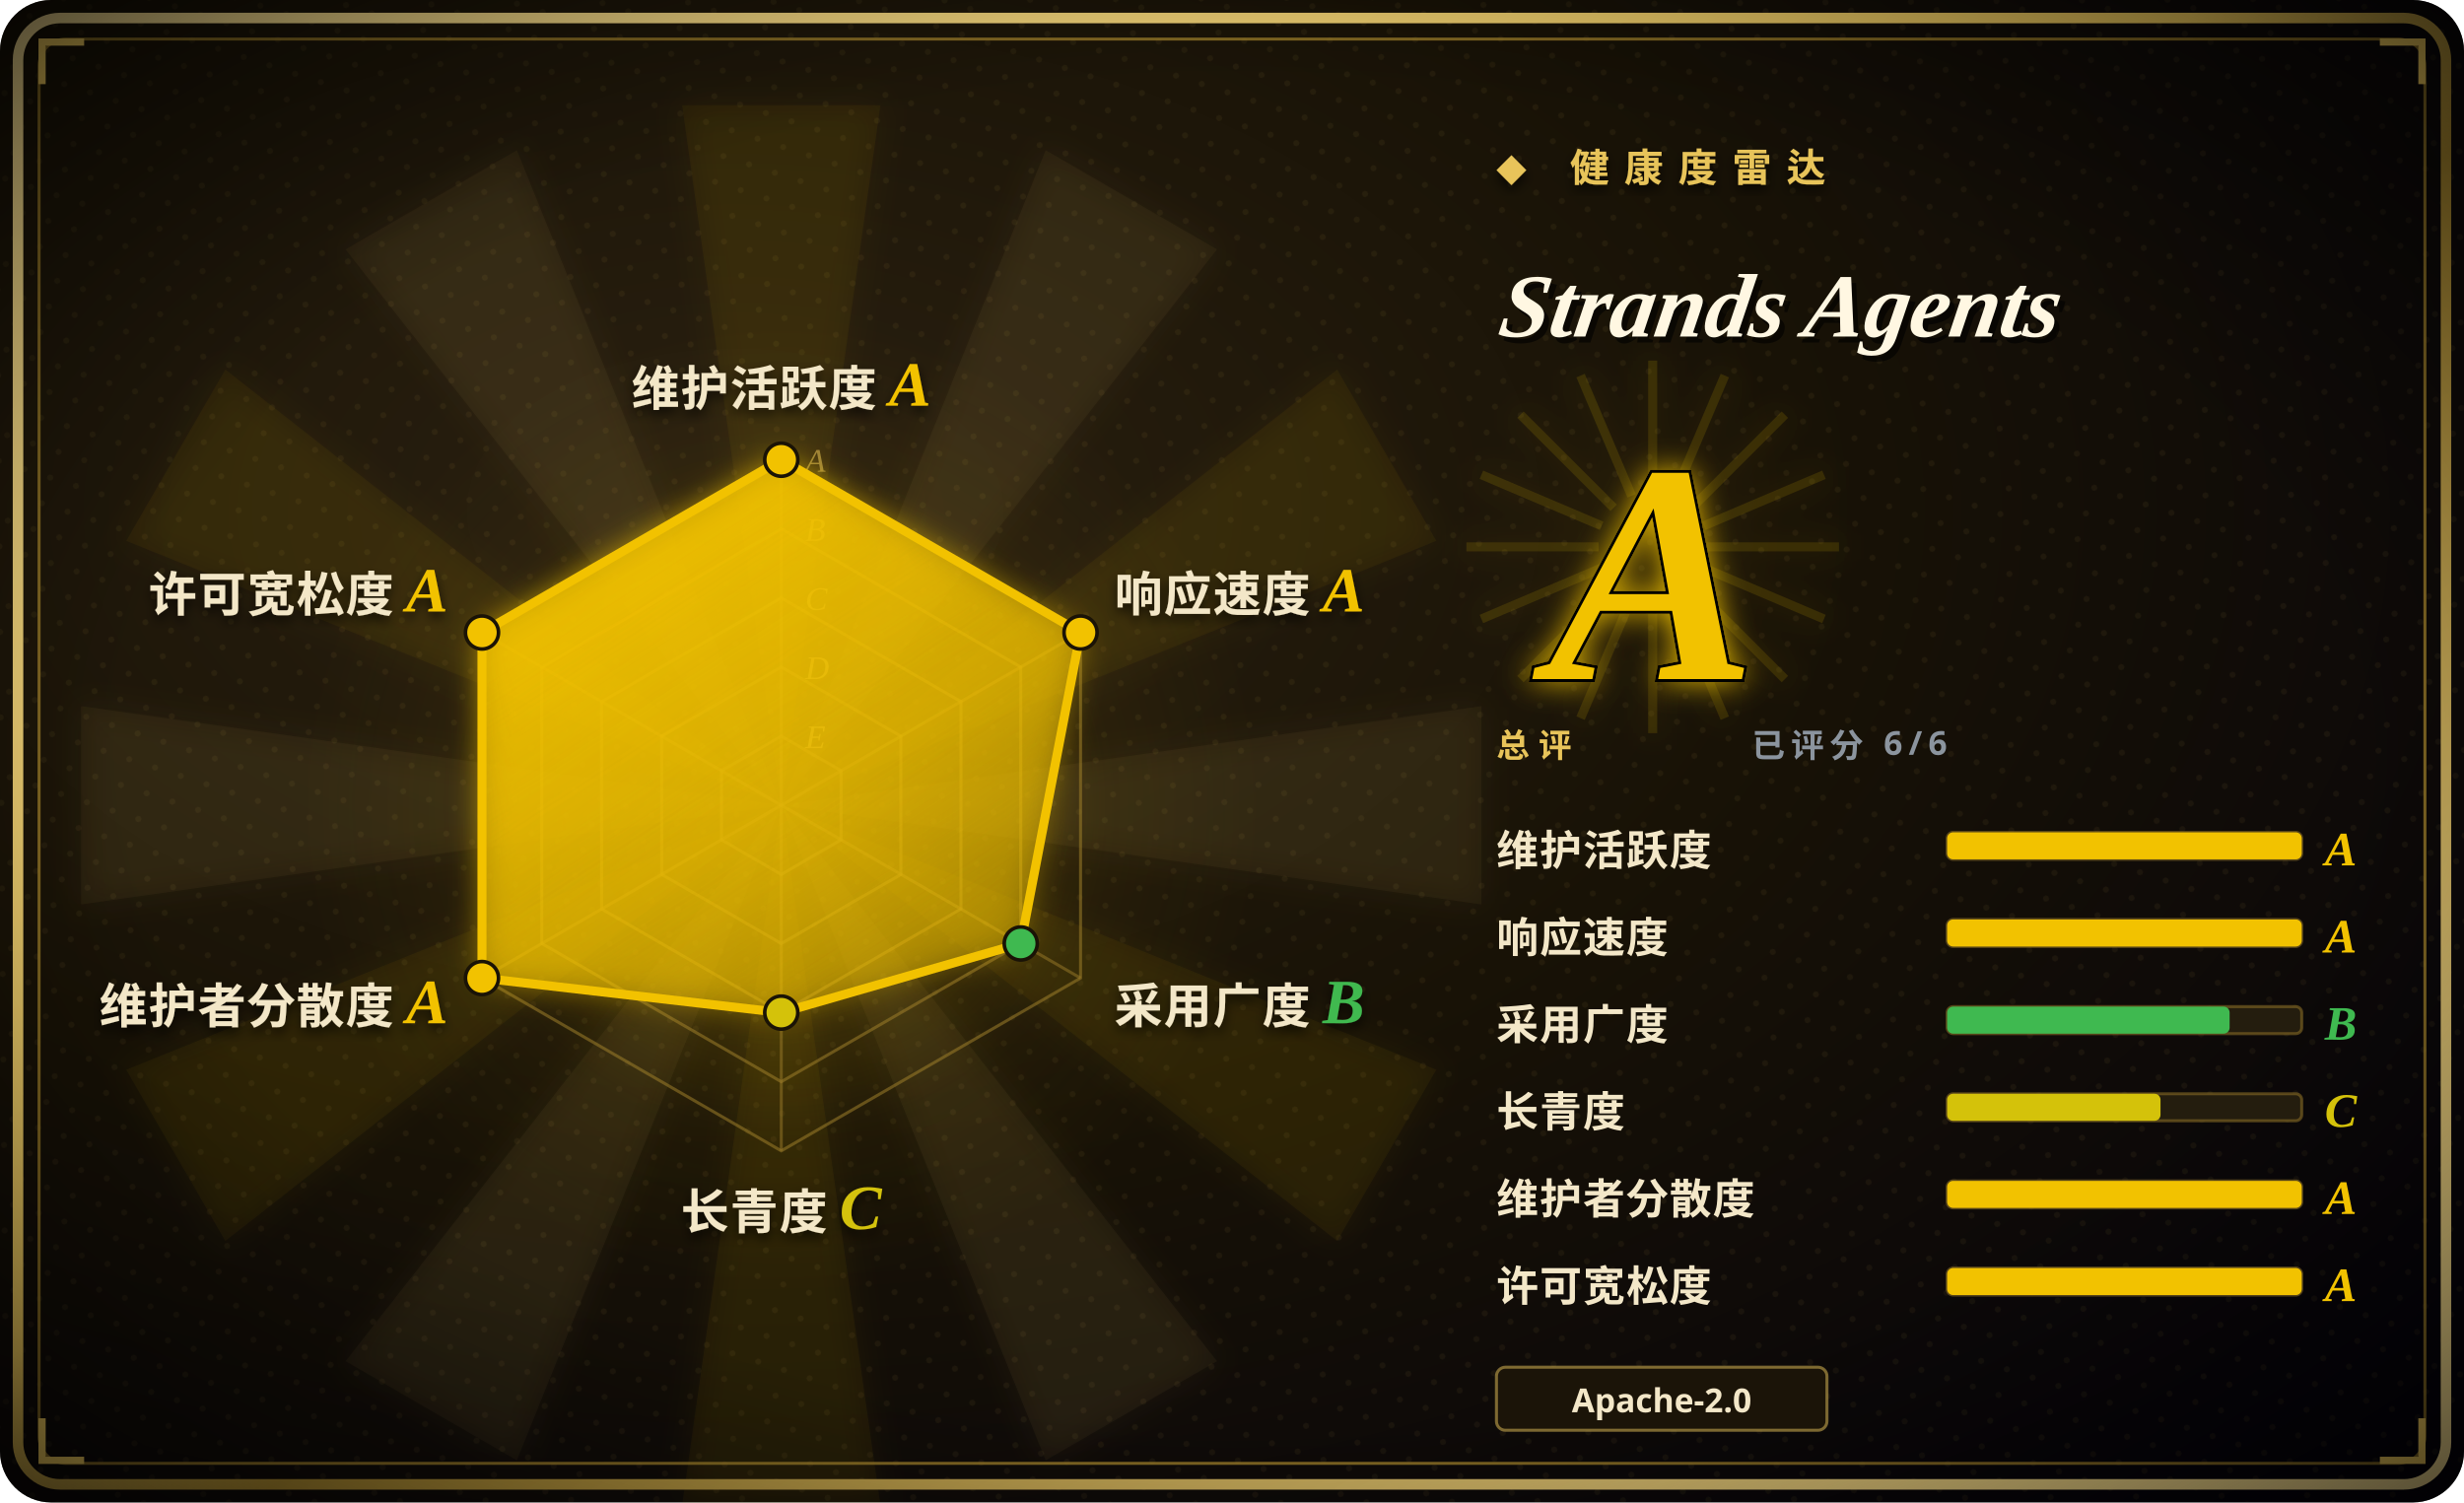
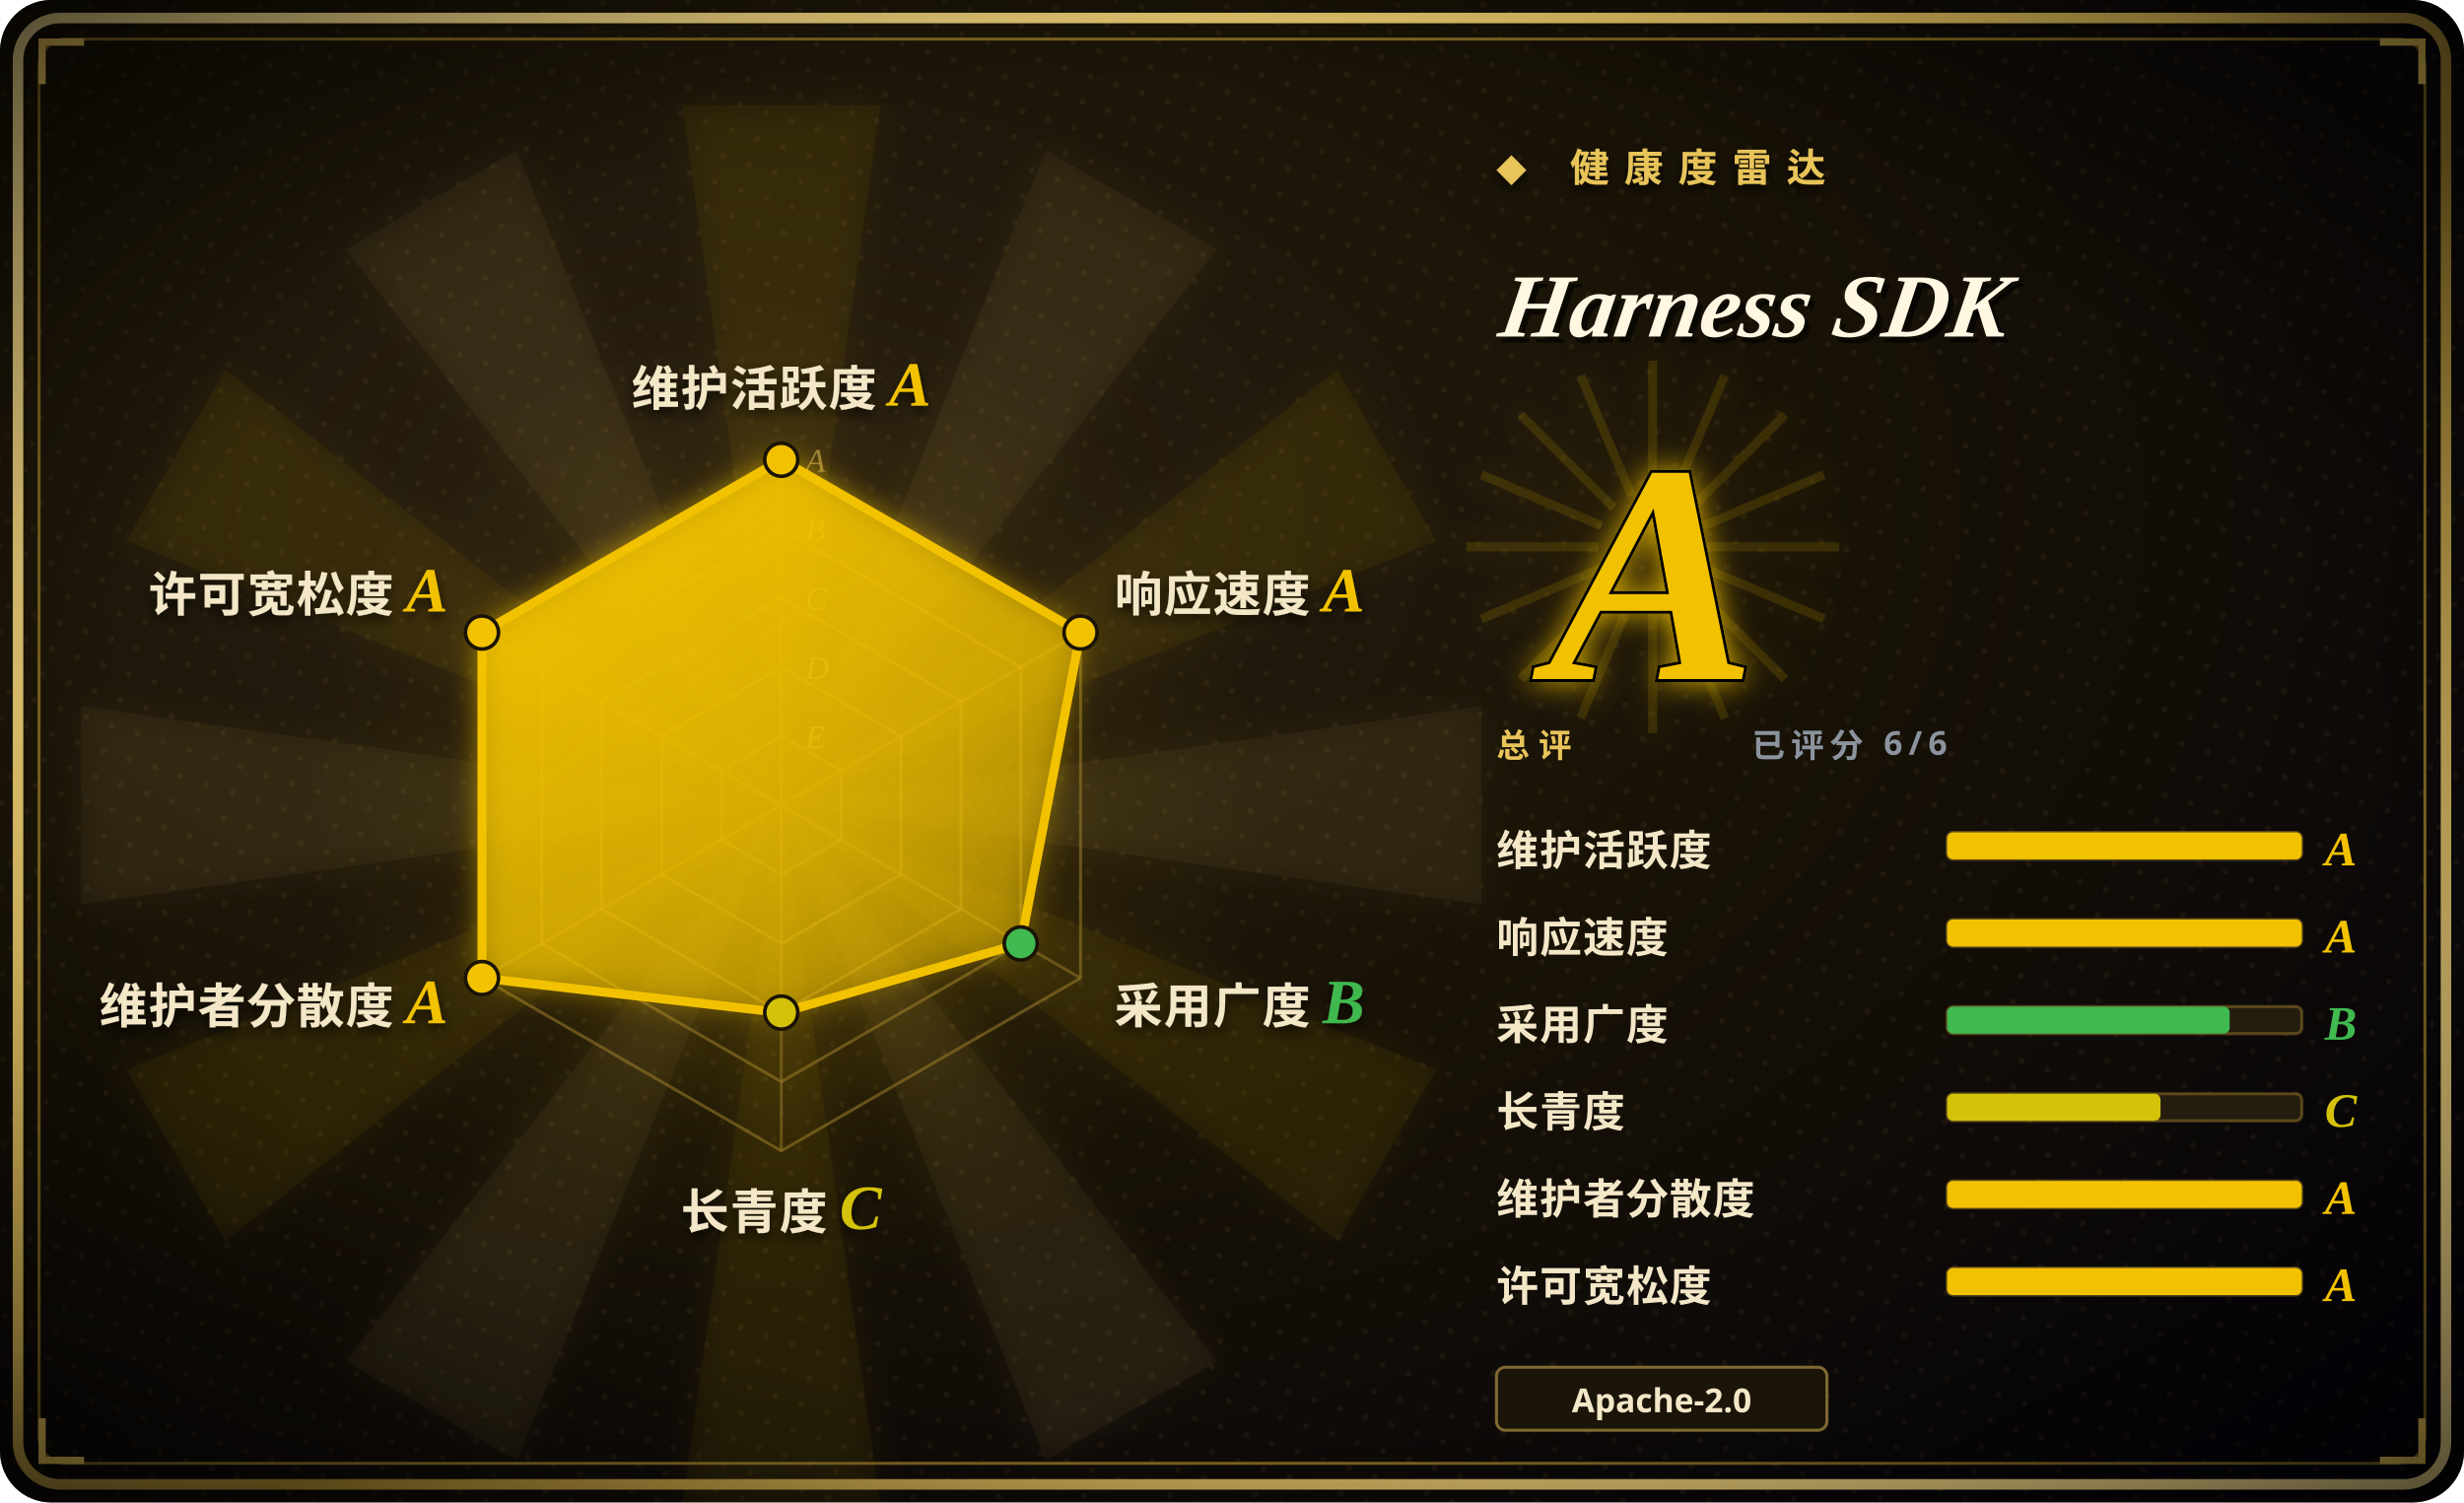
<svg xmlns="http://www.w3.org/2000/svg" width="820" height="500" viewBox="0 0 820 500">
  <defs>
    <radialGradient id="bg" cx="30%" cy="34%" r="90%">
      <stop offset="0%" stop-color="#2a2010" />
      <stop offset="48%" stop-color="#181206" />
      <stop offset="100%" stop-color="#05030a" />
    </radialGradient>
    <radialGradient id="vig" cx="50%" cy="50%" r="72%">
      <stop offset="62%" stop-color="#000000" stop-opacity="0" />
      <stop offset="100%" stop-color="#000000" stop-opacity="0.72" />
    </radialGradient>
    <linearGradient id="frame" x1="0" y1="0" x2="1" y2="1">
      <stop offset="0%" stop-color="#f6dd92" />
      <stop offset="45%" stop-color="#E8C45A" />
      <stop offset="55%" stop-color="#9c7d2a" />
      <stop offset="100%" stop-color="#f6dd92" />
    </linearGradient>
    <linearGradient id="poly" x1="0" y1="0" x2="0.7" y2="1">
      <stop offset="0%" stop-color="#F2C200" stop-opacity="0.92" />
      <stop offset="100%" stop-color="#F2C200" stop-opacity="0.34" />
    </linearGradient>
    <radialGradient id="halo" cx="50%" cy="50%" r="50%">
      <stop offset="0%" stop-color="#F2C200" stop-opacity="0.34" />
      <stop offset="68%" stop-color="#F2C200" stop-opacity="0.04" />
      <stop offset="100%" stop-color="#F2C200" stop-opacity="0" />
    </radialGradient>
    <filter id="glow" x="-60%" y="-60%" width="220%" height="220%">
      <feGaussianBlur stdDeviation="5" result="b" />
      <feMerge>
        <feMergeNode in="b" />
        <feMergeNode in="SourceGraphic" />
      </feMerge>
    </filter>
    <filter id="soft" x="-30%" y="-30%" width="160%" height="160%">
      <feDropShadow dx="0" dy="2" stdDeviation="2" flood-color="#000" flood-opacity="0.7" />
    </filter>
    <pattern id="halftone" width="9" height="9" patternUnits="userSpaceOnUse" patternTransform="rotate(18)">
      <circle cx="2" cy="2" r="1" fill="#E8C45A" fill-opacity="0.06" />
    </pattern>
  </defs>
  <rect width="820" height="500" rx="17" fill="url(#bg)" />
  <rect width="820" height="500" rx="17" fill="url(#halftone)" />
  <g opacity="0.5" filter="url(#glow)">
    <path d="M260,268 L493,235 L493,301 Z" fill="#E8C45A" fill-opacity="0.10" />
    <path d="M260,268 L478,356 L445,413 Z" fill="#F2C200" fill-opacity="0.10" />
    <path d="M260,268 L405,453 L348,486 Z" fill="#E8C45A" fill-opacity="0.10" />
    <path d="M260,268 L293,501 L227,501 Z" fill="#F2C200" fill-opacity="0.10" />
    <path d="M260,268 L172,486 L115,453 Z" fill="#E8C45A" fill-opacity="0.10" />
    <path d="M260,268 L75,413 L42,356 Z" fill="#F2C200" fill-opacity="0.10" />
    <path d="M260,268 L27,301 L27,235 Z" fill="#E8C45A" fill-opacity="0.10" />
    <path d="M260,268 L42,180 L75,123 Z" fill="#F2C200" fill-opacity="0.10" />
    <path d="M260,268 L115,83 L172,50 Z" fill="#E8C45A" fill-opacity="0.10" />
    <path d="M260,268 L227,35 L293,35 Z" fill="#F2C200" fill-opacity="0.10" />
    <path d="M260,268 L348,50 L405,83 Z" fill="#E8C45A" fill-opacity="0.10" />
    <path d="M260,268 L445,123 L478,180 Z" fill="#F2C200" fill-opacity="0.10" />
  </g>
  <circle cx="260" cy="268" r="161" fill="url(#halo)" />
  <rect x="6" y="6" width="808" height="488" rx="14" fill="none" stroke="url(#frame)" stroke-width="3.5" />
  <rect x="13" y="13" width="794" height="474" rx="9" fill="none" stroke="#9c7d2a" stroke-width="1" stroke-opacity="0.8" />
  <path d="M14,28 L14,14 L28,14" fill="none" stroke="#E8C45A" stroke-width="2.4" />
  <path d="M806,28 L806,14 L792,14" fill="none" stroke="#E8C45A" stroke-width="2.4" />
  <path d="M14,472 L14,486 L28,486" fill="none" stroke="#E8C45A" stroke-width="2.4" />
  <path d="M806,472 L806,486 L792,486" fill="none" stroke="#E8C45A" stroke-width="2.4" />
  <rect width="820" height="500" rx="17" fill="url(#vig)" />
  <polygon points="260.0,153.0 359.6,210.5 359.6,325.5 260.0,383.0 160.4,325.5 160.4,210.5" fill="none" stroke="#9c7d2a" stroke-opacity="0.55" stroke-width="1" />
  <polygon points="260.0,176.0 339.7,222.0 339.7,314.0 260.0,360.0 180.3,314.0 180.3,222.0" fill="none" stroke="#9c7d2a" stroke-opacity="0.55" stroke-width="1" />
  <polygon points="260.0,199.0 319.8,233.5 319.8,302.5 260.0,337.0 200.2,302.5 200.2,233.5" fill="none" stroke="#9c7d2a" stroke-opacity="0.55" stroke-width="1" />
  <polygon points="260.0,222.0 299.8,245.0 299.8,291.0 260.0,314.0 220.2,291.0 220.2,245.0" fill="none" stroke="#9c7d2a" stroke-opacity="0.55" stroke-width="1" />
  <polygon points="260.0,245.0 279.9,256.5 279.9,279.5 260.0,291.0 240.1,279.5 240.1,256.5" fill="none" stroke="#9c7d2a" stroke-opacity="0.55" stroke-width="1" />
  <line x1="260" y1="268" x2="260.0" y2="153.0" stroke="#9c7d2a" stroke-opacity="0.5" stroke-width="1" />
  <line x1="260" y1="268" x2="359.6" y2="210.5" stroke="#9c7d2a" stroke-opacity="0.5" stroke-width="1" />
  <line x1="260" y1="268" x2="359.6" y2="325.5" stroke="#9c7d2a" stroke-opacity="0.5" stroke-width="1" />
  <line x1="260" y1="268" x2="260.0" y2="383.0" stroke="#9c7d2a" stroke-opacity="0.5" stroke-width="1" />
  <line x1="260" y1="268" x2="160.4" y2="325.5" stroke="#9c7d2a" stroke-opacity="0.5" stroke-width="1" />
  <line x1="260" y1="268" x2="160.4" y2="210.5" stroke="#9c7d2a" stroke-opacity="0.5" stroke-width="1" />
  <text x="268" y="157.0" font-size="11" font-style="italic" fill="#E8C45A" fill-opacity="0.55" font-family="'Georgia','Times New Roman',serif">A</text>
  <text x="268" y="180.0" font-size="11" font-style="italic" fill="#E8C45A" fill-opacity="0.55" font-family="'Georgia','Times New Roman',serif">B</text>
  <text x="268" y="203.0" font-size="11" font-style="italic" fill="#E8C45A" fill-opacity="0.55" font-family="'Georgia','Times New Roman',serif">C</text>
  <text x="268" y="226.0" font-size="11" font-style="italic" fill="#E8C45A" fill-opacity="0.55" font-family="'Georgia','Times New Roman',serif">D</text>
  <text x="268" y="249.0" font-size="11" font-style="italic" fill="#E8C45A" fill-opacity="0.55" font-family="'Georgia','Times New Roman',serif">E</text>
  <polygon points="260.0,153.0 359.6,210.5 339.7,314.0 260.0,337.0 160.4,325.5 160.4,210.5" fill="url(#poly)" filter="url(#glow)" />
  <line x1="260.0" y1="153.0" x2="359.6" y2="210.5" stroke="#F2C200" stroke-width="3" />
  <line x1="359.6" y1="210.5" x2="339.7" y2="314.0" stroke="#F2C200" stroke-width="3" />
  <line x1="339.7" y1="314.0" x2="260.0" y2="337.0" stroke="#F2C200" stroke-width="3" />
  <line x1="260.0" y1="337.0" x2="160.4" y2="325.5" stroke="#F2C200" stroke-width="3" />
  <line x1="160.4" y1="325.5" x2="160.4" y2="210.5" stroke="#F2C200" stroke-width="3" />
  <line x1="160.4" y1="210.5" x2="260.0" y2="153.0" stroke="#F2C200" stroke-width="3" />
  <circle cx="260.0" cy="153.0" r="5.5" fill="#F2C200" stroke="#1a1306" stroke-width="1.2" />
  <circle cx="359.6" cy="210.5" r="5.5" fill="#F2C200" stroke="#1a1306" stroke-width="1.2" />
  <circle cx="339.7" cy="314.0" r="5.5" fill="#3FB950" stroke="#1a1306" stroke-width="1.2" />
  <circle cx="260.0" cy="337.0" r="5.5" fill="#D4C20A" stroke="#1a1306" stroke-width="1.2" />
  <circle cx="160.4" cy="325.5" r="5.5" fill="#F2C200" stroke="#1a1306" stroke-width="1.2" />
  <circle cx="160.4" cy="210.5" r="5.5" fill="#F2C200" stroke="#1a1306" stroke-width="1.2" />
  <text x="260.0" y="135.0" font-size="16" font-weight="900" fill="#f3e7c8" text-anchor="middle" font-family="'PingFang SC','Hiragino Sans GB','Heiti SC','Microsoft YaHei',sans-serif" letter-spacing="0.4" filter="url(#soft)">维护活跃度 <tspan fill="#F2C200" font-family="'Georgia','Times New Roman',serif" font-style="italic" font-size="21">A</tspan>
  </text>
  <text x="370.9" y="203.5" font-size="16" font-weight="900" fill="#f3e7c8" text-anchor="start" font-family="'PingFang SC','Hiragino Sans GB','Heiti SC','Microsoft YaHei',sans-serif" letter-spacing="0.4" filter="url(#soft)">响应速度 <tspan fill="#F2C200" font-family="'Georgia','Times New Roman',serif" font-style="italic" font-size="21">A</tspan>
  </text>
  <text x="370.9" y="340.5" font-size="16" font-weight="900" fill="#f3e7c8" text-anchor="start" font-family="'PingFang SC','Hiragino Sans GB','Heiti SC','Microsoft YaHei',sans-serif" letter-spacing="0.4" filter="url(#soft)">采用广度 <tspan fill="#3FB950" font-family="'Georgia','Times New Roman',serif" font-style="italic" font-size="21">B</tspan>
  </text>
  <text x="260.0" y="409.0" font-size="16" font-weight="900" fill="#f3e7c8" text-anchor="middle" font-family="'PingFang SC','Hiragino Sans GB','Heiti SC','Microsoft YaHei',sans-serif" letter-spacing="0.4" filter="url(#soft)">长青度 <tspan fill="#D4C20A" font-family="'Georgia','Times New Roman',serif" font-style="italic" font-size="21">C</tspan>
  </text>
  <text x="149.1" y="340.5" font-size="16" font-weight="900" fill="#f3e7c8" text-anchor="end" font-family="'PingFang SC','Hiragino Sans GB','Heiti SC','Microsoft YaHei',sans-serif" letter-spacing="0.4" filter="url(#soft)">维护者分散度 <tspan fill="#F2C200" font-family="'Georgia','Times New Roman',serif" font-style="italic" font-size="21">A</tspan>
  </text>
  <text x="149.1" y="203.5" font-size="16" font-weight="900" fill="#f3e7c8" text-anchor="end" font-family="'PingFang SC','Hiragino Sans GB','Heiti SC','Microsoft YaHei',sans-serif" letter-spacing="0.4" filter="url(#soft)">许可宽松度 <tspan fill="#F2C200" font-family="'Georgia','Times New Roman',serif" font-style="italic" font-size="21">A</tspan>
  </text>
  <text x="498" y="60" font-size="13" letter-spacing="5" fill="#E8C45A" font-weight="900" font-family="'PingFang SC','Hiragino Sans GB','Heiti SC','Microsoft YaHei',sans-serif" filter="url(#soft)">◆ 健康度雷达</text>
  <g transform="translate(498,112) skewX(-9)">
-     <text x="2" y="2" font-size="30" font-weight="900" font-style="italic" fill="#000" fill-opacity="0.6" font-family="'Georgia','Times New Roman',serif">Strands Agents</text>
-     <text x="0" y="0" font-size="30" font-weight="900" font-style="italic" fill="#fff7e2" font-family="'Georgia','Times New Roman',serif">Strands Agents</text>
+     <text x="2" y="2" font-size="30" font-weight="900" font-style="italic" fill="#000" fill-opacity="0.6" font-family="'Georgia','Times New Roman',serif">Harness SDK</text>
+     <text x="0" y="0" font-size="30" font-weight="900" font-style="italic" fill="#fff7e2" font-family="'Georgia','Times New Roman',serif">Harness SDK</text>
  </g>
  <line x1="498" y1="124" x2="648" y2="124" stroke="url(#frame)" stroke-width="2" />
  <g opacity="0.85" filter="url(#glow)">
    <line x1="568" y1="182" x2="612" y2="182" stroke="#F2C200" stroke-opacity="0.16" stroke-width="3" />
    <line x1="567" y1="189" x2="607" y2="206" stroke="#F2C200" stroke-opacity="0.16" stroke-width="3" />
    <line x1="563" y1="195" x2="594" y2="226" stroke="#F2C200" stroke-opacity="0.16" stroke-width="3" />
    <line x1="557" y1="199" x2="574" y2="239" stroke="#F2C200" stroke-opacity="0.16" stroke-width="3" />
    <line x1="550" y1="200" x2="550" y2="244" stroke="#F2C200" stroke-opacity="0.16" stroke-width="3" />
    <line x1="543" y1="199" x2="526" y2="239" stroke="#F2C200" stroke-opacity="0.16" stroke-width="3" />
    <line x1="537" y1="195" x2="506" y2="226" stroke="#F2C200" stroke-opacity="0.16" stroke-width="3" />
    <line x1="533" y1="189" x2="493" y2="206" stroke="#F2C200" stroke-opacity="0.16" stroke-width="3" />
    <line x1="532" y1="182" x2="488" y2="182" stroke="#F2C200" stroke-opacity="0.16" stroke-width="3" />
    <line x1="533" y1="175" x2="493" y2="158" stroke="#F2C200" stroke-opacity="0.16" stroke-width="3" />
    <line x1="537" y1="169" x2="506" y2="138" stroke="#F2C200" stroke-opacity="0.16" stroke-width="3" />
    <line x1="543" y1="165" x2="526" y2="125" stroke="#F2C200" stroke-opacity="0.16" stroke-width="3" />
    <line x1="550" y1="164" x2="550" y2="120" stroke="#F2C200" stroke-opacity="0.16" stroke-width="3" />
    <line x1="557" y1="165" x2="574" y2="125" stroke="#F2C200" stroke-opacity="0.16" stroke-width="3" />
    <line x1="563" y1="169" x2="594" y2="138" stroke="#F2C200" stroke-opacity="0.16" stroke-width="3" />
    <line x1="567" y1="175" x2="607" y2="158" stroke="#F2C200" stroke-opacity="0.16" stroke-width="3" />
  </g>
  <text x="550" y="226" font-size="104" font-weight="900" font-style="italic" text-anchor="middle" fill="#F2C200" stroke="#000" stroke-width="2" paint-order="stroke" font-family="'Georgia','Times New Roman',serif" filter="url(#glow)">A</text>
  <text x="498" y="252" font-size="11" letter-spacing="3" fill="#E8C45A" font-family="'PingFang SC','Hiragino Sans GB','Heiti SC','Microsoft YaHei',sans-serif" font-weight="900">总评</text>
  <text x="648" y="252" font-size="11" letter-spacing="2" fill="#8B949E" font-family="'PingFang SC','Hiragino Sans GB','Heiti SC','Microsoft YaHei',sans-serif" font-weight="900" text-anchor="end">已评分 6/6</text>
  <text x="498" y="288" font-size="14" font-weight="900" fill="#f3e7c8" font-family="'PingFang SC','Hiragino Sans GB','Heiti SC','Microsoft YaHei',sans-serif" letter-spacing="0.4">维护活跃度</text>
  <rect x="648" y="277" width="118" height="9" rx="2" fill="#241d0e" stroke="#9c7d2a" stroke-opacity="0.5" />
  <rect x="648" y="277" width="118" height="9" rx="2" fill="#F2C200" />
  <text x="779" y="288" font-size="16" font-weight="900" font-style="italic" fill="#F2C200" font-family="'Georgia','Times New Roman',serif" text-anchor="middle">A</text>
  <text x="498" y="317" font-size="14" font-weight="900" fill="#f3e7c8" font-family="'PingFang SC','Hiragino Sans GB','Heiti SC','Microsoft YaHei',sans-serif" letter-spacing="0.4">响应速度</text>
  <rect x="648" y="306" width="118" height="9" rx="2" fill="#241d0e" stroke="#9c7d2a" stroke-opacity="0.5" />
  <rect x="648" y="306" width="118" height="9" rx="2" fill="#F2C200" />
  <text x="779" y="317" font-size="16" font-weight="900" font-style="italic" fill="#F2C200" font-family="'Georgia','Times New Roman',serif" text-anchor="middle">A</text>
  <text x="498" y="346" font-size="14" font-weight="900" fill="#f3e7c8" font-family="'PingFang SC','Hiragino Sans GB','Heiti SC','Microsoft YaHei',sans-serif" letter-spacing="0.4">采用广度</text>
  <rect x="648" y="335" width="118" height="9" rx="2" fill="#241d0e" stroke="#9c7d2a" stroke-opacity="0.5" />
  <rect x="648" y="335" width="94" height="9" rx="2" fill="#3FB950" />
  <text x="779" y="346" font-size="16" font-weight="900" font-style="italic" fill="#3FB950" font-family="'Georgia','Times New Roman',serif" text-anchor="middle">B</text>
  <text x="498" y="375" font-size="14" font-weight="900" fill="#f3e7c8" font-family="'PingFang SC','Hiragino Sans GB','Heiti SC','Microsoft YaHei',sans-serif" letter-spacing="0.4">长青度</text>
  <rect x="648" y="364" width="118" height="9" rx="2" fill="#241d0e" stroke="#9c7d2a" stroke-opacity="0.5" />
  <rect x="648" y="364" width="71" height="9" rx="2" fill="#D4C20A" />
  <text x="779" y="375" font-size="16" font-weight="900" font-style="italic" fill="#D4C20A" font-family="'Georgia','Times New Roman',serif" text-anchor="middle">C</text>
  <text x="498" y="404" font-size="14" font-weight="900" fill="#f3e7c8" font-family="'PingFang SC','Hiragino Sans GB','Heiti SC','Microsoft YaHei',sans-serif" letter-spacing="0.4">维护者分散度</text>
  <rect x="648" y="393" width="118" height="9" rx="2" fill="#241d0e" stroke="#9c7d2a" stroke-opacity="0.5" />
  <rect x="648" y="393" width="118" height="9" rx="2" fill="#F2C200" />
  <text x="779" y="404" font-size="16" font-weight="900" font-style="italic" fill="#F2C200" font-family="'Georgia','Times New Roman',serif" text-anchor="middle">A</text>
  <text x="498" y="433" font-size="14" font-weight="900" fill="#f3e7c8" font-family="'PingFang SC','Hiragino Sans GB','Heiti SC','Microsoft YaHei',sans-serif" letter-spacing="0.4">许可宽松度</text>
  <rect x="648" y="422" width="118" height="9" rx="2" fill="#241d0e" stroke="#9c7d2a" stroke-opacity="0.5" />
  <rect x="648" y="422" width="118" height="9" rx="2" fill="#F2C200" />
  <text x="779" y="433" font-size="16" font-weight="900" font-style="italic" fill="#F2C200" font-family="'Georgia','Times New Roman',serif" text-anchor="middle">A</text>
  <rect x="498" y="455" width="110" height="21" rx="3" fill="#1b1408" stroke="#E8C45A" stroke-opacity="0.5" />
  <text x="553.0" y="470" font-size="11" font-weight="700" fill="#f3e7c8" text-anchor="middle" font-family="'PingFang SC','Hiragino Sans GB','Heiti SC','Microsoft YaHei',sans-serif">Apache-2.0</text>
</svg>
